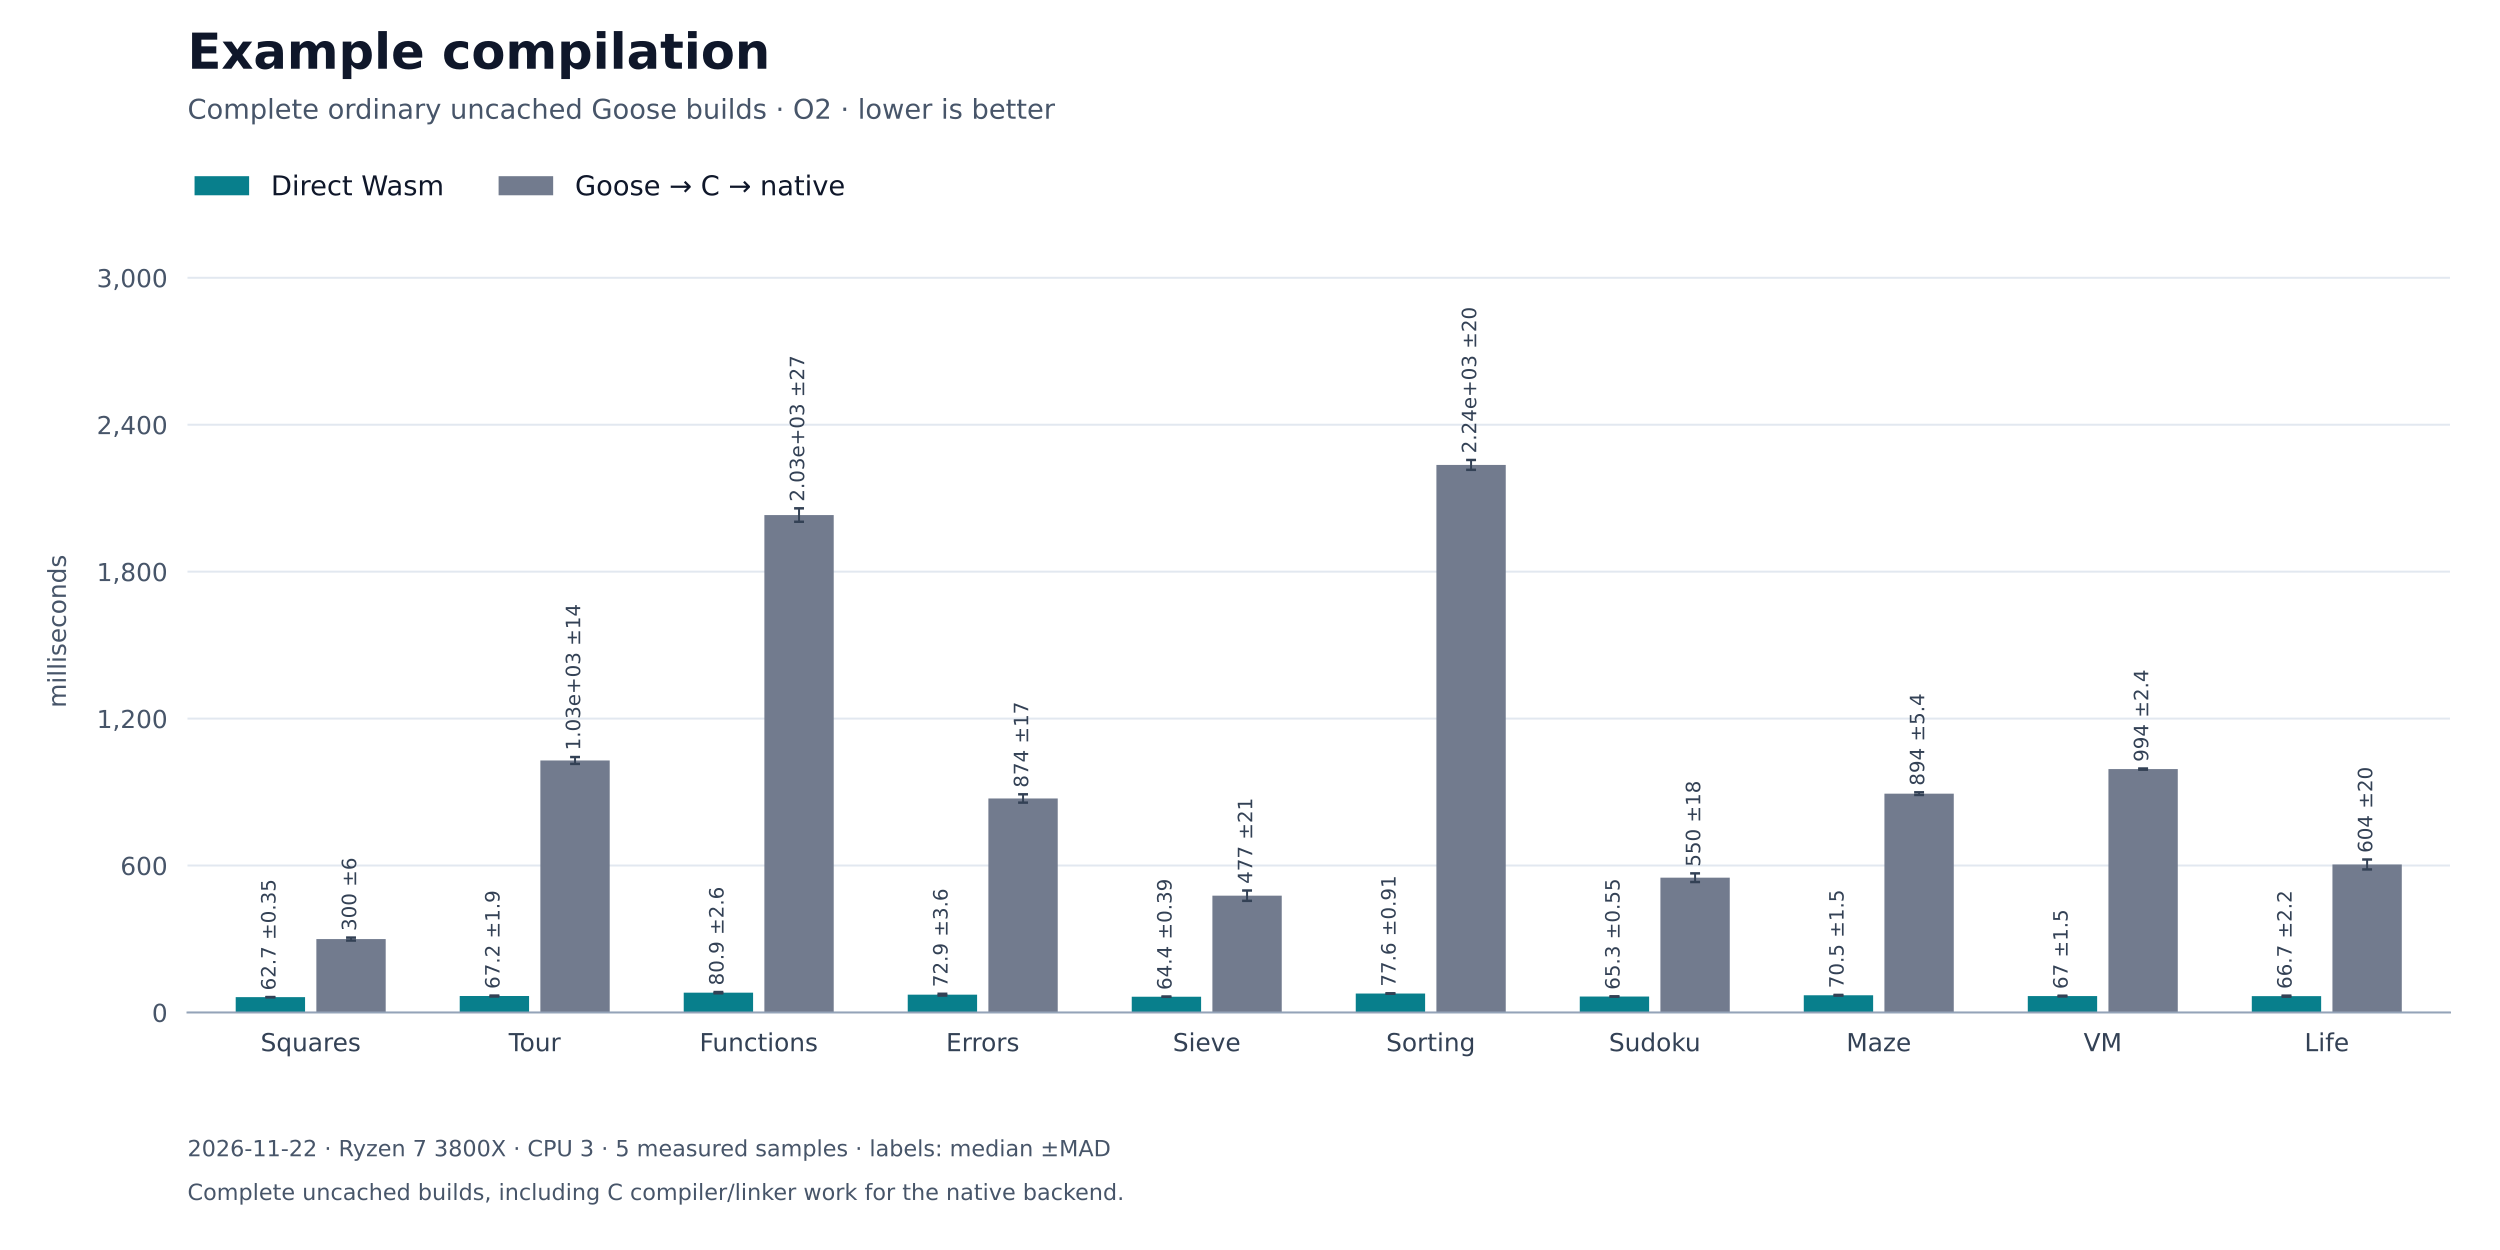
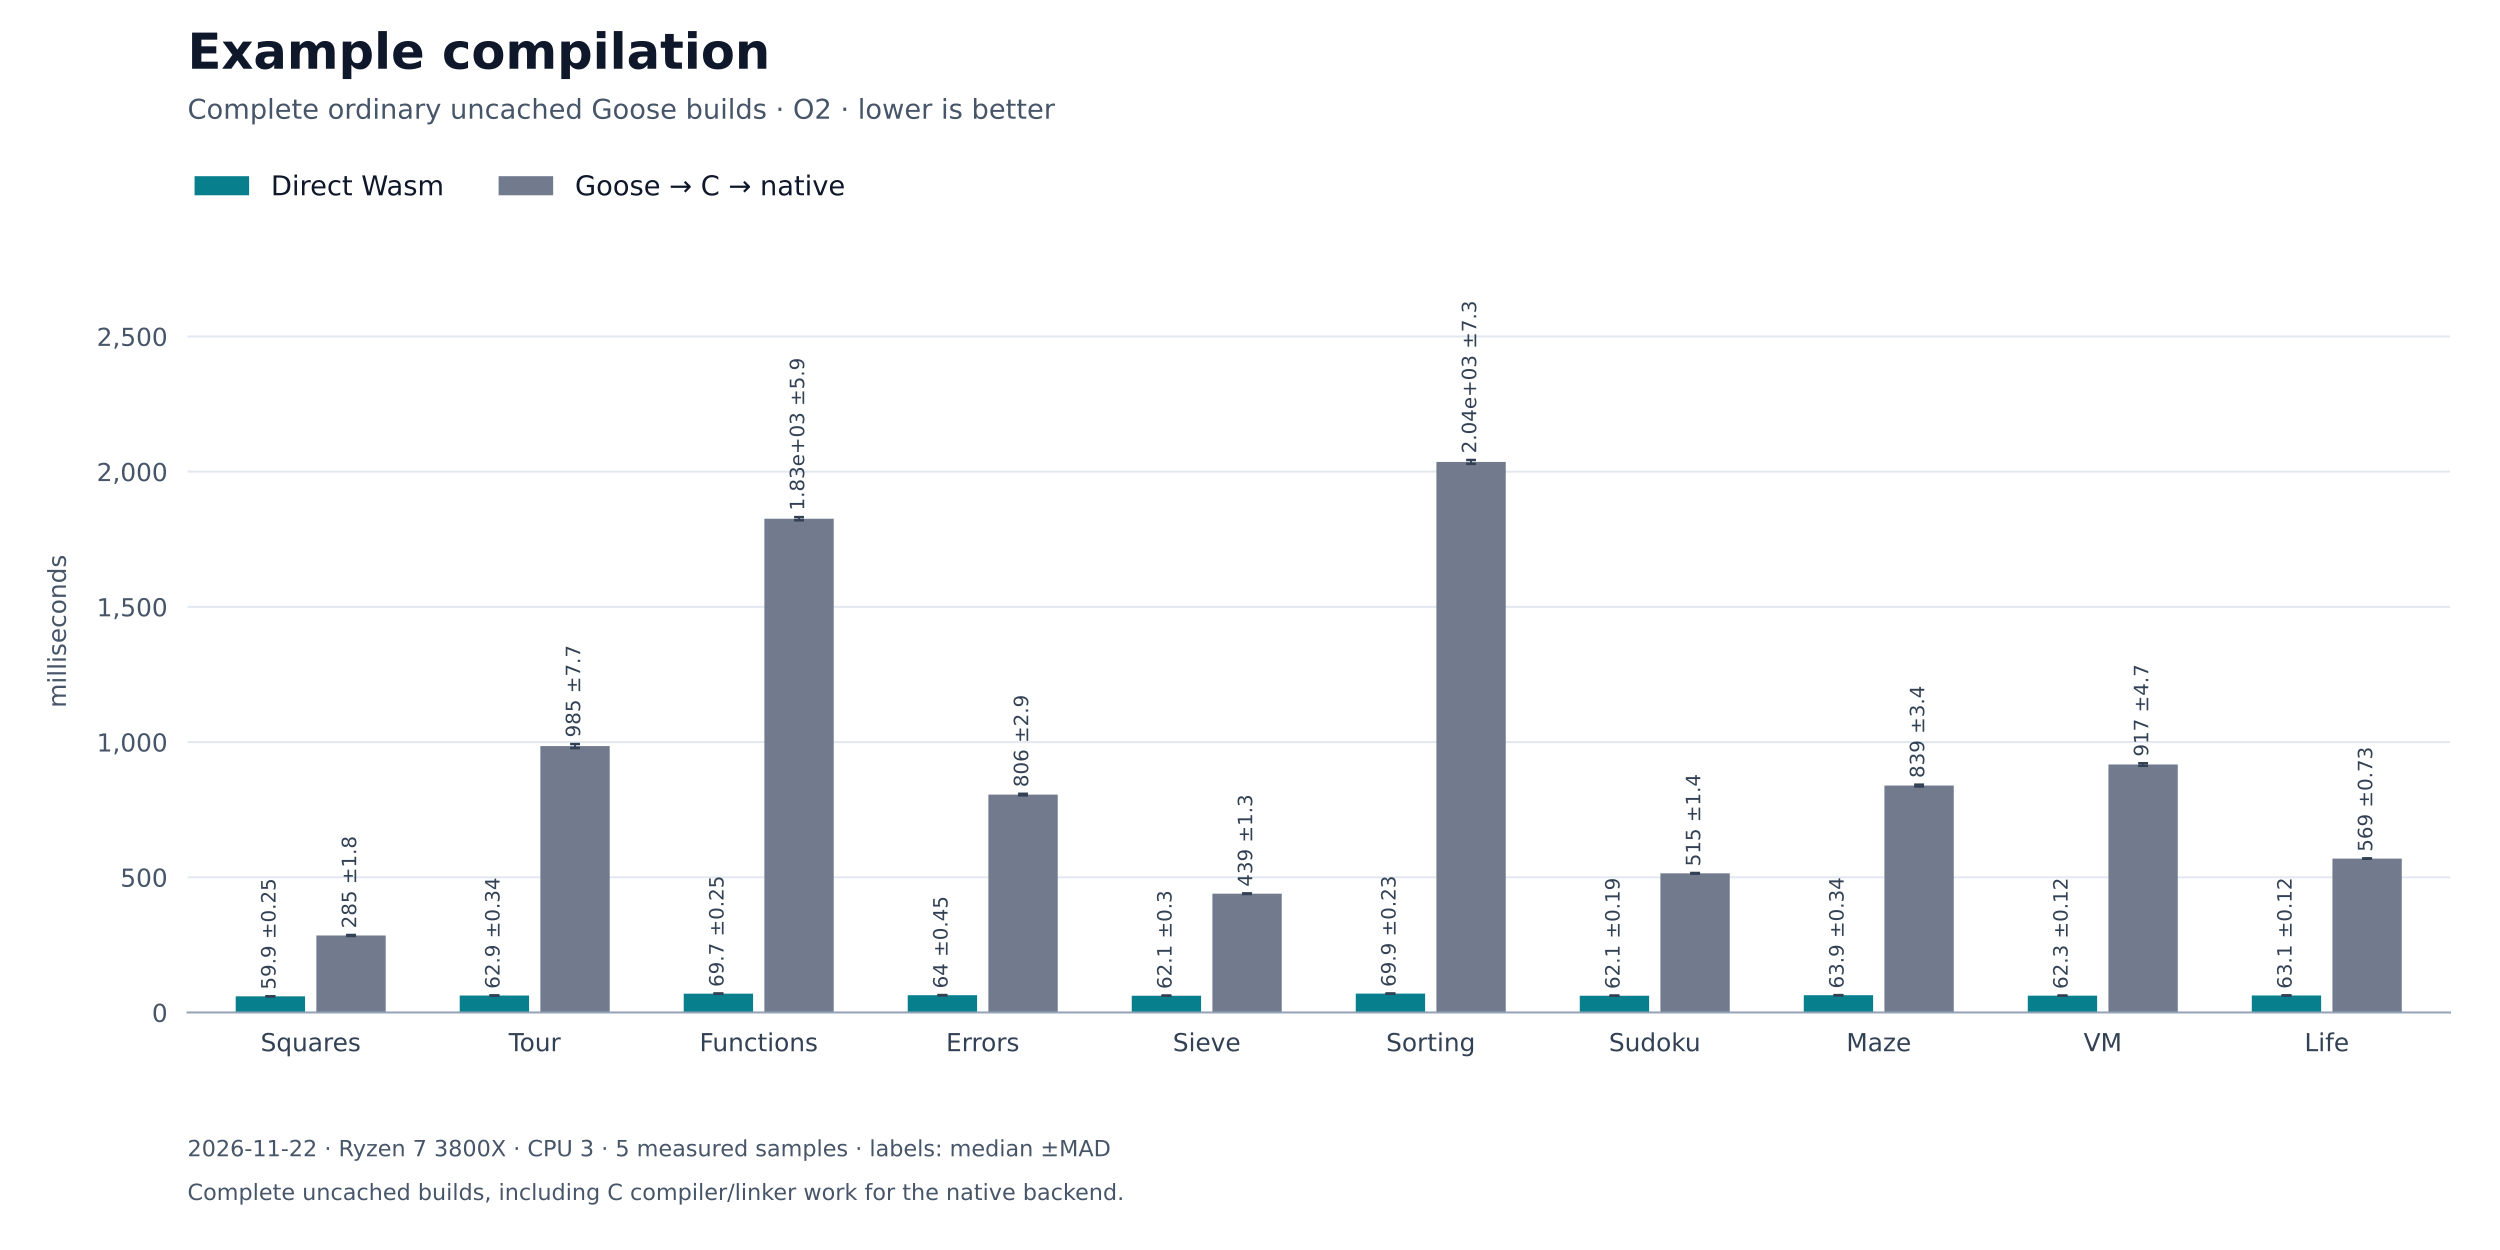
<svg xmlns="http://www.w3.org/2000/svg" xmlns:xlink="http://www.w3.org/1999/xlink" width="1008pt" height="504pt" viewBox="0 0 1008 504" version="1.1">
  <defs>
    <style type="text/css">*{stroke-linejoin: round; stroke-linecap: butt}</style>
  </defs>
  <g id="figure_1">
    <g id="patch_1">
      <path d="M 0 504 L 1008 504 L 1008 0 L 0 0 z " style="fill: #ffffff" />
    </g>
    <g id="axes_1">
      <g id="patch_2">
        <path d="M 75.6 408.24 L 987.84 408.24 L 987.84 100.8 L 75.6 100.8 z " style="fill: #ffffff" />
      </g>
      <g id="matplotlib.axis_1">
        <g id="xtick_1">
          <g id="line2d_1" />
          <g id="text_1">
            <text style="font-size: 10px; font-family: 'DejaVu Sans'; text-anchor: middle; fill: #334155" x="125.276" y="423.838" transform="rotate(-0 125.2764 423.8377)">Squares</text>
          </g>
        </g>
        <g id="xtick_2">
          <g id="line2d_2" />
          <g id="text_2">
            <text style="font-size: 10px; font-family: 'DejaVu Sans'; text-anchor: middle; fill: #334155" x="215.597" y="423.838" transform="rotate(-0 215.5972 423.8377)">Tour</text>
          </g>
        </g>
        <g id="xtick_3">
          <g id="line2d_3" />
          <g id="text_3">
            <text style="font-size: 10px; font-family: 'DejaVu Sans'; text-anchor: middle; fill: #334155" x="305.918" y="423.838" transform="rotate(-0 305.918 423.8384)">Functions</text>
          </g>
        </g>
        <g id="xtick_4">
          <g id="line2d_4" />
          <g id="text_4">
            <text style="font-size: 10px; font-family: 'DejaVu Sans'; text-anchor: middle; fill: #334155" x="396.239" y="423.838" transform="rotate(-0 396.2388 423.8377)">Errors</text>
          </g>
        </g>
        <g id="xtick_5">
          <g id="line2d_5" />
          <g id="text_5">
            <text style="font-size: 10px; font-family: 'DejaVu Sans'; text-anchor: middle; fill: #334155" x="486.56" y="423.838" transform="rotate(-0 486.5596 423.8384)">Sieve</text>
          </g>
        </g>
        <g id="xtick_6">
          <g id="line2d_6" />
          <g id="text_6">
            <text style="font-size: 10px; font-family: 'DejaVu Sans'; text-anchor: middle; fill: #334155" x="576.88" y="423.838" transform="rotate(-0 576.8804 423.8384)">Sorting</text>
          </g>
        </g>
        <g id="xtick_7">
          <g id="line2d_7" />
          <g id="text_7">
            <text style="font-size: 10px; font-family: 'DejaVu Sans'; text-anchor: middle; fill: #334155" x="667.201" y="423.838" transform="rotate(-0 667.2012 423.8384)">Sudoku</text>
          </g>
        </g>
        <g id="xtick_8">
          <g id="line2d_8" />
          <g id="text_8">
            <text style="font-size: 10px; font-family: 'DejaVu Sans'; text-anchor: middle; fill: #334155" x="757.522" y="423.838" transform="rotate(-0 757.522 423.8377)">Maze</text>
          </g>
        </g>
        <g id="xtick_9">
          <g id="line2d_9" />
          <g id="text_9">
            <text style="font-size: 10px; font-family: 'DejaVu Sans'; text-anchor: middle; fill: #334155" x="847.843" y="423.838" transform="rotate(-0 847.8428 423.8377)">VM</text>
          </g>
        </g>
        <g id="xtick_10">
          <g id="line2d_10" />
          <g id="text_10">
            <text style="font-size: 10px; font-family: 'DejaVu Sans'; text-anchor: middle; fill: #334155" x="938.164" y="423.838" transform="rotate(-0 938.1636 423.8384)">Life</text>
          </g>
        </g>
      </g>
      <g id="matplotlib.axis_2">
        <g id="ytick_1">
          <g id="line2d_11">
            <path d="M 75.6 408.24 L 987.84 408.24 " clip-path="url(#p27fe2b42cb)" style="fill: none; stroke: #e2e8f0; stroke-width: 0.8; stroke-linecap: square" />
          </g>
          <g id="line2d_12" />
          <g id="text_11">
            <text style="font-size: 10px; font-family: 'DejaVu Sans'; text-anchor: end; fill: #475569" x="67.6" y="412.039" transform="rotate(-0 67.6 412.0388)">0</text>
          </g>
        </g>
        <g id="ytick_2">
          <g id="line2d_13">
-             <path d="M 75.6 348.993 L 987.84 348.993 " clip-path="url(#p27fe2b42cb)" style="fill: none; stroke: #e2e8f0; stroke-width: 0.8; stroke-linecap: square" />
+             <path d="M 75.6 353.725 L 987.84 353.725 " clip-path="url(#p27fe2b42cb)" style="fill: none; stroke: #e2e8f0; stroke-width: 0.8; stroke-linecap: square" />
          </g>
          <g id="line2d_14" />
          <g id="text_12">
-             <text style="font-size: 10px; font-family: 'DejaVu Sans'; text-anchor: end; fill: #475569" x="67.6" y="352.792" transform="rotate(-0 67.6 352.7915)">600</text>
+             <text style="font-size: 10px; font-family: 'DejaVu Sans'; text-anchor: end; fill: #475569" x="67.6" y="357.524" transform="rotate(-0 67.6 357.5237)">500</text>
          </g>
        </g>
        <g id="ytick_3">
          <g id="line2d_15">
-             <path d="M 75.6 289.745 L 987.84 289.745 " clip-path="url(#p27fe2b42cb)" style="fill: none; stroke: #e2e8f0; stroke-width: 0.8; stroke-linecap: square" />
+             <path d="M 75.6 299.21 L 987.84 299.21 " clip-path="url(#p27fe2b42cb)" style="fill: none; stroke: #e2e8f0; stroke-width: 0.8; stroke-linecap: square" />
          </g>
          <g id="line2d_16" />
          <g id="text_13">
-             <text style="font-size: 10px; font-family: 'DejaVu Sans'; text-anchor: end; fill: #475569" x="67.6" y="293.544" transform="rotate(-0 67.6 293.5442)">1,200</text>
+             <text style="font-size: 10px; font-family: 'DejaVu Sans'; text-anchor: end; fill: #475569" x="67.6" y="303.009" transform="rotate(-0 67.6 303.0086)">1,000</text>
          </g>
        </g>
        <g id="ytick_4">
          <g id="line2d_17">
-             <path d="M 75.6 230.498 L 987.84 230.498 " clip-path="url(#p27fe2b42cb)" style="fill: none; stroke: #e2e8f0; stroke-width: 0.8; stroke-linecap: square" />
+             <path d="M 75.6 244.695 L 987.84 244.695 " clip-path="url(#p27fe2b42cb)" style="fill: none; stroke: #e2e8f0; stroke-width: 0.8; stroke-linecap: square" />
          </g>
          <g id="line2d_18" />
          <g id="text_14">
-             <text style="font-size: 10px; font-family: 'DejaVu Sans'; text-anchor: end; fill: #475569" x="67.6" y="234.297" transform="rotate(-0 67.6 234.297)">1,800</text>
+             <text style="font-size: 10px; font-family: 'DejaVu Sans'; text-anchor: end; fill: #475569" x="67.6" y="248.493" transform="rotate(-0 67.6 248.4934)">1,500</text>
          </g>
        </g>
        <g id="ytick_5">
          <g id="line2d_19">
-             <path d="M 75.6 171.251 L 987.84 171.251 " clip-path="url(#p27fe2b42cb)" style="fill: none; stroke: #e2e8f0; stroke-width: 0.8; stroke-linecap: square" />
+             <path d="M 75.6 190.179 L 987.84 190.179 " clip-path="url(#p27fe2b42cb)" style="fill: none; stroke: #e2e8f0; stroke-width: 0.8; stroke-linecap: square" />
          </g>
          <g id="line2d_20" />
          <g id="text_15">
-             <text style="font-size: 10px; font-family: 'DejaVu Sans'; text-anchor: end; fill: #475569" x="67.6" y="175.05" transform="rotate(-0 67.6 175.0497)">2,400</text>
+             <text style="font-size: 10px; font-family: 'DejaVu Sans'; text-anchor: end; fill: #475569" x="67.6" y="193.978" transform="rotate(-0 67.6 193.9783)">2,000</text>
          </g>
        </g>
        <g id="ytick_6">
          <g id="line2d_21">
-             <path d="M 75.6 112.004 L 987.84 112.004 " clip-path="url(#p27fe2b42cb)" style="fill: none; stroke: #e2e8f0; stroke-width: 0.8; stroke-linecap: square" />
+             <path d="M 75.6 135.664 L 987.84 135.664 " clip-path="url(#p27fe2b42cb)" style="fill: none; stroke: #e2e8f0; stroke-width: 0.8; stroke-linecap: square" />
          </g>
          <g id="line2d_22" />
          <g id="text_16">
-             <text style="font-size: 10px; font-family: 'DejaVu Sans'; text-anchor: end; fill: #475569" x="67.6" y="115.802" transform="rotate(-0 67.6 115.8024)">3,000</text>
+             <text style="font-size: 10px; font-family: 'DejaVu Sans'; text-anchor: end; fill: #475569" x="67.6" y="139.463" transform="rotate(-0 67.6 139.4632)">2,500</text>
          </g>
        </g>
        <g id="text_17">
          <text style="font-size: 10px; font-family: 'DejaVu Sans'; text-anchor: middle; fill: #475569" x="26.57" y="254.52" transform="rotate(-90 26.56953 254.52)">milliseconds</text>
        </g>
      </g>
      <g id="patch_3">
-         <path d="M 95.037 408.24 L 123 408.24 L 123 402.048 L 95.037 402.048 z " clip-path="url(#p27fe2b42cb)" style="fill: #087f8c" />
+         <path d="M 95.037 408.24 L 123 408.24 L 123 401.708 L 95.037 401.708 z " clip-path="url(#p27fe2b42cb)" style="fill: #087f8c" />
      </g>
      <g id="patch_4">
-         <path d="M 185.358 408.24 L 213.321 408.24 L 213.321 401.6 L 185.358 401.6 z " clip-path="url(#p27fe2b42cb)" style="fill: #087f8c" />
+         <path d="M 185.358 408.24 L 213.321 408.24 L 213.321 401.385 L 185.358 401.385 z " clip-path="url(#p27fe2b42cb)" style="fill: #087f8c" />
      </g>
      <g id="patch_5">
-         <path d="M 275.679 408.24 L 303.642 408.24 L 303.642 400.247 L 275.679 400.247 z " clip-path="url(#p27fe2b42cb)" style="fill: #087f8c" />
+         <path d="M 275.679 408.24 L 303.642 408.24 L 303.642 400.645 L 275.679 400.645 z " clip-path="url(#p27fe2b42cb)" style="fill: #087f8c" />
      </g>
      <g id="patch_6">
-         <path d="M 365.999 408.24 L 393.963 408.24 L 393.963 401.046 L 365.999 401.046 z " clip-path="url(#p27fe2b42cb)" style="fill: #087f8c" />
+         <path d="M 365.999 408.24 L 393.963 408.24 L 393.963 401.259 L 365.999 401.259 z " clip-path="url(#p27fe2b42cb)" style="fill: #087f8c" />
      </g>
      <g id="patch_7">
-         <path d="M 456.32 408.24 L 484.284 408.24 L 484.284 401.881 L 456.32 401.881 z " clip-path="url(#p27fe2b42cb)" style="fill: #087f8c" />
+         <path d="M 456.32 408.24 L 484.284 408.24 L 484.284 401.469 L 456.32 401.469 z " clip-path="url(#p27fe2b42cb)" style="fill: #087f8c" />
      </g>
      <g id="patch_8">
-         <path d="M 546.641 408.24 L 574.604 408.24 L 574.604 400.582 L 546.641 400.582 z " clip-path="url(#p27fe2b42cb)" style="fill: #087f8c" />
+         <path d="M 546.641 408.24 L 574.604 408.24 L 574.604 400.624 L 546.641 400.624 z " clip-path="url(#p27fe2b42cb)" style="fill: #087f8c" />
      </g>
      <g id="patch_9">
-         <path d="M 636.962 408.24 L 664.925 408.24 L 664.925 401.795 L 636.962 401.795 z " clip-path="url(#p27fe2b42cb)" style="fill: #087f8c" />
+         <path d="M 636.962 408.24 L 664.925 408.24 L 664.925 401.472 L 636.962 401.472 z " clip-path="url(#p27fe2b42cb)" style="fill: #087f8c" />
      </g>
      <g id="patch_10">
-         <path d="M 727.283 408.24 L 755.246 408.24 L 755.246 401.279 L 727.283 401.279 z " clip-path="url(#p27fe2b42cb)" style="fill: #087f8c" />
+         <path d="M 727.283 408.24 L 755.246 408.24 L 755.246 401.275 L 727.283 401.275 z " clip-path="url(#p27fe2b42cb)" style="fill: #087f8c" />
      </g>
      <g id="patch_11">
-         <path d="M 817.603 408.24 L 845.567 408.24 L 845.567 401.62 L 817.603 401.62 z " clip-path="url(#p27fe2b42cb)" style="fill: #087f8c" />
+         <path d="M 817.603 408.24 L 845.567 408.24 L 845.567 401.447 L 817.603 401.447 z " clip-path="url(#p27fe2b42cb)" style="fill: #087f8c" />
      </g>
      <g id="patch_12">
-         <path d="M 907.924 408.24 L 935.887 408.24 L 935.887 401.649 L 907.924 401.649 z " clip-path="url(#p27fe2b42cb)" style="fill: #087f8c" />
+         <path d="M 907.924 408.24 L 935.887 408.24 L 935.887 401.362 L 907.924 401.362 z " clip-path="url(#p27fe2b42cb)" style="fill: #087f8c" />
      </g>
      <g id="patch_13">
-         <path d="M 127.553 408.24 L 155.516 408.24 L 155.516 378.635 L 127.553 378.635 z " clip-path="url(#p27fe2b42cb)" style="fill: #727b8e" />
+         <path d="M 127.553 408.24 L 155.516 408.24 L 155.516 377.184 L 127.553 377.184 z " clip-path="url(#p27fe2b42cb)" style="fill: #727b8e" />
      </g>
      <g id="patch_14">
-         <path d="M 217.873 408.24 L 245.837 408.24 L 245.837 306.619 L 217.873 306.619 z " clip-path="url(#p27fe2b42cb)" style="fill: #727b8e" />
+         <path d="M 217.873 408.24 L 245.837 408.24 L 245.837 300.827 L 217.873 300.827 z " clip-path="url(#p27fe2b42cb)" style="fill: #727b8e" />
      </g>
      <g id="patch_15">
-         <path d="M 308.194 408.24 L 336.157 408.24 L 336.157 207.668 L 308.194 207.668 z " clip-path="url(#p27fe2b42cb)" style="fill: #727b8e" />
+         <path d="M 308.194 408.24 L 336.157 408.24 L 336.157 209.149 L 308.194 209.149 z " clip-path="url(#p27fe2b42cb)" style="fill: #727b8e" />
      </g>
      <g id="patch_16">
-         <path d="M 398.515 408.24 L 426.478 408.24 L 426.478 321.945 L 398.515 321.945 z " clip-path="url(#p27fe2b42cb)" style="fill: #727b8e" />
+         <path d="M 398.515 408.24 L 426.478 408.24 L 426.478 320.37 L 398.515 320.37 z " clip-path="url(#p27fe2b42cb)" style="fill: #727b8e" />
      </g>
      <g id="patch_17">
-         <path d="M 488.836 408.24 L 516.799 408.24 L 516.799 361.131 L 488.836 361.131 z " clip-path="url(#p27fe2b42cb)" style="fill: #727b8e" />
+         <path d="M 488.836 408.24 L 516.799 408.24 L 516.799 360.339 L 488.836 360.339 z " clip-path="url(#p27fe2b42cb)" style="fill: #727b8e" />
      </g>
      <g id="patch_18">
-         <path d="M 579.156 408.24 L 607.12 408.24 L 607.12 187.448 L 579.156 187.448 z " clip-path="url(#p27fe2b42cb)" style="fill: #727b8e" />
+         <path d="M 579.156 408.24 L 607.12 408.24 L 607.12 186.252 L 579.156 186.252 z " clip-path="url(#p27fe2b42cb)" style="fill: #727b8e" />
      </g>
      <g id="patch_19">
-         <path d="M 669.477 408.24 L 697.441 408.24 L 697.441 353.886 L 669.477 353.886 z " clip-path="url(#p27fe2b42cb)" style="fill: #727b8e" />
+         <path d="M 669.477 408.24 L 697.441 408.24 L 697.441 352.127 L 669.477 352.127 z " clip-path="url(#p27fe2b42cb)" style="fill: #727b8e" />
      </g>
      <g id="patch_20">
-         <path d="M 759.798 408.24 L 787.761 408.24 L 787.761 320 L 759.798 320 z " clip-path="url(#p27fe2b42cb)" style="fill: #727b8e" />
+         <path d="M 759.798 408.24 L 787.761 408.24 L 787.761 316.74 L 759.798 316.74 z " clip-path="url(#p27fe2b42cb)" style="fill: #727b8e" />
      </g>
      <g id="patch_21">
-         <path d="M 850.119 408.24 L 878.082 408.24 L 878.082 310.095 L 850.119 310.095 z " clip-path="url(#p27fe2b42cb)" style="fill: #727b8e" />
+         <path d="M 850.119 408.24 L 878.082 408.24 L 878.082 308.24 L 850.119 308.24 z " clip-path="url(#p27fe2b42cb)" style="fill: #727b8e" />
      </g>
      <g id="patch_22">
-         <path d="M 940.44 408.24 L 968.403 408.24 L 968.403 348.56 L 940.44 348.56 z " clip-path="url(#p27fe2b42cb)" style="fill: #727b8e" />
+         <path d="M 940.44 408.24 L 968.403 408.24 L 968.403 346.184 L 940.44 346.184 z " clip-path="url(#p27fe2b42cb)" style="fill: #727b8e" />
      </g>
      <g id="LineCollection_1">
-         <path d="M 109.019 402.082 L 109.019 402.013 " clip-path="url(#p27fe2b42cb)" style="fill: none; stroke: #334155; stroke-width: 0.8" />
-         <path d="M 199.339 401.785 L 199.339 401.415 " clip-path="url(#p27fe2b42cb)" style="fill: none; stroke: #334155; stroke-width: 0.8" />
-         <path d="M 289.66 400.501 L 289.66 399.993 " clip-path="url(#p27fe2b42cb)" style="fill: none; stroke: #334155; stroke-width: 0.8" />
-         <path d="M 379.981 401.398 L 379.981 400.694 " clip-path="url(#p27fe2b42cb)" style="fill: none; stroke: #334155; stroke-width: 0.8" />
-         <path d="M 470.302 401.92 L 470.302 401.842 " clip-path="url(#p27fe2b42cb)" style="fill: none; stroke: #334155; stroke-width: 0.8" />
-         <path d="M 560.623 400.672 L 560.623 400.492 " clip-path="url(#p27fe2b42cb)" style="fill: none; stroke: #334155; stroke-width: 0.8" />
-         <path d="M 650.943 401.849 L 650.943 401.74 " clip-path="url(#p27fe2b42cb)" style="fill: none; stroke: #334155; stroke-width: 0.8" />
-         <path d="M 741.264 401.425 L 741.264 401.134 " clip-path="url(#p27fe2b42cb)" style="fill: none; stroke: #334155; stroke-width: 0.8" />
-         <path d="M 831.585 401.771 L 831.585 401.47 " clip-path="url(#p27fe2b42cb)" style="fill: none; stroke: #334155; stroke-width: 0.8" />
-         <path d="M 921.906 401.87 L 921.906 401.428 " clip-path="url(#p27fe2b42cb)" style="fill: none; stroke: #334155; stroke-width: 0.8" />
+         <path d="M 109.019 401.736 L 109.019 401.681 " clip-path="url(#p27fe2b42cb)" style="fill: none; stroke: #334155; stroke-width: 0.8" />
+         <path d="M 199.339 401.422 L 199.339 401.348 " clip-path="url(#p27fe2b42cb)" style="fill: none; stroke: #334155; stroke-width: 0.8" />
+         <path d="M 289.66 400.672 L 289.66 400.618 " clip-path="url(#p27fe2b42cb)" style="fill: none; stroke: #334155; stroke-width: 0.8" />
+         <path d="M 379.981 401.308 L 379.981 401.209 " clip-path="url(#p27fe2b42cb)" style="fill: none; stroke: #334155; stroke-width: 0.8" />
+         <path d="M 470.302 401.502 L 470.302 401.437 " clip-path="url(#p27fe2b42cb)" style="fill: none; stroke: #334155; stroke-width: 0.8" />
+         <path d="M 560.623 400.649 L 560.623 400.599 " clip-path="url(#p27fe2b42cb)" style="fill: none; stroke: #334155; stroke-width: 0.8" />
+         <path d="M 650.943 401.493 L 650.943 401.451 " clip-path="url(#p27fe2b42cb)" style="fill: none; stroke: #334155; stroke-width: 0.8" />
+         <path d="M 741.264 401.312 L 741.264 401.238 " clip-path="url(#p27fe2b42cb)" style="fill: none; stroke: #334155; stroke-width: 0.8" />
+         <path d="M 831.585 401.461 L 831.585 401.434 " clip-path="url(#p27fe2b42cb)" style="fill: none; stroke: #334155; stroke-width: 0.8" />
+         <path d="M 921.906 401.375 L 921.906 401.349 " clip-path="url(#p27fe2b42cb)" style="fill: none; stroke: #334155; stroke-width: 0.8" />
      </g>
      <g id="line2d_23">
        <defs>
          <path id="m630ef24590" d="M 2 0 L -2 -0 " style="stroke: #334155" />
        </defs>
        <g clip-path="url(#p27fe2b42cb)">
-           <use xlink:href="#m630ef24590" x="109.019" y="402.082" style="fill: #1f77b4; stroke: #334155" />
-           <use xlink:href="#m630ef24590" x="199.339" y="401.785" style="fill: #1f77b4; stroke: #334155" />
-           <use xlink:href="#m630ef24590" x="289.66" y="400.501" style="fill: #1f77b4; stroke: #334155" />
-           <use xlink:href="#m630ef24590" x="379.981" y="401.398" style="fill: #1f77b4; stroke: #334155" />
-           <use xlink:href="#m630ef24590" x="470.302" y="401.92" style="fill: #1f77b4; stroke: #334155" />
-           <use xlink:href="#m630ef24590" x="560.623" y="400.672" style="fill: #1f77b4; stroke: #334155" />
-           <use xlink:href="#m630ef24590" x="650.943" y="401.849" style="fill: #1f77b4; stroke: #334155" />
-           <use xlink:href="#m630ef24590" x="741.264" y="401.425" style="fill: #1f77b4; stroke: #334155" />
-           <use xlink:href="#m630ef24590" x="831.585" y="401.771" style="fill: #1f77b4; stroke: #334155" />
-           <use xlink:href="#m630ef24590" x="921.906" y="401.87" style="fill: #1f77b4; stroke: #334155" />
+           <use xlink:href="#m630ef24590" x="109.019" y="401.736" style="fill: #1f77b4; stroke: #334155" />
+           <use xlink:href="#m630ef24590" x="199.339" y="401.422" style="fill: #1f77b4; stroke: #334155" />
+           <use xlink:href="#m630ef24590" x="289.66" y="400.672" style="fill: #1f77b4; stroke: #334155" />
+           <use xlink:href="#m630ef24590" x="379.981" y="401.308" style="fill: #1f77b4; stroke: #334155" />
+           <use xlink:href="#m630ef24590" x="470.302" y="401.502" style="fill: #1f77b4; stroke: #334155" />
+           <use xlink:href="#m630ef24590" x="560.623" y="400.649" style="fill: #1f77b4; stroke: #334155" />
+           <use xlink:href="#m630ef24590" x="650.943" y="401.493" style="fill: #1f77b4; stroke: #334155" />
+           <use xlink:href="#m630ef24590" x="741.264" y="401.312" style="fill: #1f77b4; stroke: #334155" />
+           <use xlink:href="#m630ef24590" x="831.585" y="401.461" style="fill: #1f77b4; stroke: #334155" />
+           <use xlink:href="#m630ef24590" x="921.906" y="401.375" style="fill: #1f77b4; stroke: #334155" />
        </g>
      </g>
      <g id="line2d_24">
        <g clip-path="url(#p27fe2b42cb)">
-           <use xlink:href="#m630ef24590" x="109.019" y="402.013" style="fill: #1f77b4; stroke: #334155" />
-           <use xlink:href="#m630ef24590" x="199.339" y="401.415" style="fill: #1f77b4; stroke: #334155" />
-           <use xlink:href="#m630ef24590" x="289.66" y="399.993" style="fill: #1f77b4; stroke: #334155" />
-           <use xlink:href="#m630ef24590" x="379.981" y="400.694" style="fill: #1f77b4; stroke: #334155" />
-           <use xlink:href="#m630ef24590" x="470.302" y="401.842" style="fill: #1f77b4; stroke: #334155" />
-           <use xlink:href="#m630ef24590" x="560.623" y="400.492" style="fill: #1f77b4; stroke: #334155" />
-           <use xlink:href="#m630ef24590" x="650.943" y="401.74" style="fill: #1f77b4; stroke: #334155" />
-           <use xlink:href="#m630ef24590" x="741.264" y="401.134" style="fill: #1f77b4; stroke: #334155" />
-           <use xlink:href="#m630ef24590" x="831.585" y="401.47" style="fill: #1f77b4; stroke: #334155" />
-           <use xlink:href="#m630ef24590" x="921.906" y="401.428" style="fill: #1f77b4; stroke: #334155" />
+           <use xlink:href="#m630ef24590" x="109.019" y="401.681" style="fill: #1f77b4; stroke: #334155" />
+           <use xlink:href="#m630ef24590" x="199.339" y="401.348" style="fill: #1f77b4; stroke: #334155" />
+           <use xlink:href="#m630ef24590" x="289.66" y="400.618" style="fill: #1f77b4; stroke: #334155" />
+           <use xlink:href="#m630ef24590" x="379.981" y="401.209" style="fill: #1f77b4; stroke: #334155" />
+           <use xlink:href="#m630ef24590" x="470.302" y="401.437" style="fill: #1f77b4; stroke: #334155" />
+           <use xlink:href="#m630ef24590" x="560.623" y="400.599" style="fill: #1f77b4; stroke: #334155" />
+           <use xlink:href="#m630ef24590" x="650.943" y="401.451" style="fill: #1f77b4; stroke: #334155" />
+           <use xlink:href="#m630ef24590" x="741.264" y="401.238" style="fill: #1f77b4; stroke: #334155" />
+           <use xlink:href="#m630ef24590" x="831.585" y="401.434" style="fill: #1f77b4; stroke: #334155" />
+           <use xlink:href="#m630ef24590" x="921.906" y="401.349" style="fill: #1f77b4; stroke: #334155" />
        </g>
      </g>
      <g id="LineCollection_2">
-         <path d="M 141.534 379.23 L 141.534 378.041 " clip-path="url(#p27fe2b42cb)" style="fill: none; stroke: #334155; stroke-width: 0.8" />
-         <path d="M 231.855 308.008 L 231.855 305.23 " clip-path="url(#p27fe2b42cb)" style="fill: none; stroke: #334155; stroke-width: 0.8" />
-         <path d="M 322.176 210.376 L 322.176 204.959 " clip-path="url(#p27fe2b42cb)" style="fill: none; stroke: #334155; stroke-width: 0.8" />
-         <path d="M 412.497 323.619 L 412.497 320.27 " clip-path="url(#p27fe2b42cb)" style="fill: none; stroke: #334155; stroke-width: 0.8" />
-         <path d="M 502.817 363.222 L 502.817 359.041 " clip-path="url(#p27fe2b42cb)" style="fill: none; stroke: #334155; stroke-width: 0.8" />
-         <path d="M 593.138 189.439 L 593.138 185.457 " clip-path="url(#p27fe2b42cb)" style="fill: none; stroke: #334155; stroke-width: 0.8" />
-         <path d="M 683.459 355.635 L 683.459 352.138 " clip-path="url(#p27fe2b42cb)" style="fill: none; stroke: #334155; stroke-width: 0.8" />
-         <path d="M 773.78 320.535 L 773.78 319.464 " clip-path="url(#p27fe2b42cb)" style="fill: none; stroke: #334155; stroke-width: 0.8" />
-         <path d="M 864.101 310.335 L 864.101 309.855 " clip-path="url(#p27fe2b42cb)" style="fill: none; stroke: #334155; stroke-width: 0.8" />
-         <path d="M 954.421 350.567 L 954.421 346.553 " clip-path="url(#p27fe2b42cb)" style="fill: none; stroke: #334155; stroke-width: 0.8" />
+         <path d="M 141.534 377.383 L 141.534 376.985 " clip-path="url(#p27fe2b42cb)" style="fill: none; stroke: #334155; stroke-width: 0.8" />
+         <path d="M 231.855 301.665 L 231.855 299.99 " clip-path="url(#p27fe2b42cb)" style="fill: none; stroke: #334155; stroke-width: 0.8" />
+         <path d="M 322.176 209.793 L 322.176 208.506 " clip-path="url(#p27fe2b42cb)" style="fill: none; stroke: #334155; stroke-width: 0.8" />
+         <path d="M 412.497 320.685 L 412.497 320.054 " clip-path="url(#p27fe2b42cb)" style="fill: none; stroke: #334155; stroke-width: 0.8" />
+         <path d="M 502.817 360.479 L 502.817 360.199 " clip-path="url(#p27fe2b42cb)" style="fill: none; stroke: #334155; stroke-width: 0.8" />
+         <path d="M 593.138 187.047 L 593.138 185.457 " clip-path="url(#p27fe2b42cb)" style="fill: none; stroke: #334155; stroke-width: 0.8" />
+         <path d="M 683.459 352.279 L 683.459 351.975 " clip-path="url(#p27fe2b42cb)" style="fill: none; stroke: #334155; stroke-width: 0.8" />
+         <path d="M 773.78 317.112 L 773.78 316.369 " clip-path="url(#p27fe2b42cb)" style="fill: none; stroke: #334155; stroke-width: 0.8" />
+         <path d="M 864.101 308.752 L 864.101 307.729 " clip-path="url(#p27fe2b42cb)" style="fill: none; stroke: #334155; stroke-width: 0.8" />
+         <path d="M 954.421 346.264 L 954.421 346.104 " clip-path="url(#p27fe2b42cb)" style="fill: none; stroke: #334155; stroke-width: 0.8" />
      </g>
      <g id="line2d_25">
        <g clip-path="url(#p27fe2b42cb)">
-           <use xlink:href="#m630ef24590" x="141.534" y="379.23" style="fill: #1f77b4; stroke: #334155" />
-           <use xlink:href="#m630ef24590" x="231.855" y="308.008" style="fill: #1f77b4; stroke: #334155" />
-           <use xlink:href="#m630ef24590" x="322.176" y="210.376" style="fill: #1f77b4; stroke: #334155" />
-           <use xlink:href="#m630ef24590" x="412.497" y="323.619" style="fill: #1f77b4; stroke: #334155" />
-           <use xlink:href="#m630ef24590" x="502.817" y="363.222" style="fill: #1f77b4; stroke: #334155" />
-           <use xlink:href="#m630ef24590" x="593.138" y="189.439" style="fill: #1f77b4; stroke: #334155" />
-           <use xlink:href="#m630ef24590" x="683.459" y="355.635" style="fill: #1f77b4; stroke: #334155" />
-           <use xlink:href="#m630ef24590" x="773.78" y="320.535" style="fill: #1f77b4; stroke: #334155" />
-           <use xlink:href="#m630ef24590" x="864.101" y="310.335" style="fill: #1f77b4; stroke: #334155" />
-           <use xlink:href="#m630ef24590" x="954.421" y="350.567" style="fill: #1f77b4; stroke: #334155" />
+           <use xlink:href="#m630ef24590" x="141.534" y="377.383" style="fill: #1f77b4; stroke: #334155" />
+           <use xlink:href="#m630ef24590" x="231.855" y="301.665" style="fill: #1f77b4; stroke: #334155" />
+           <use xlink:href="#m630ef24590" x="322.176" y="209.793" style="fill: #1f77b4; stroke: #334155" />
+           <use xlink:href="#m630ef24590" x="412.497" y="320.685" style="fill: #1f77b4; stroke: #334155" />
+           <use xlink:href="#m630ef24590" x="502.817" y="360.479" style="fill: #1f77b4; stroke: #334155" />
+           <use xlink:href="#m630ef24590" x="593.138" y="187.047" style="fill: #1f77b4; stroke: #334155" />
+           <use xlink:href="#m630ef24590" x="683.459" y="352.279" style="fill: #1f77b4; stroke: #334155" />
+           <use xlink:href="#m630ef24590" x="773.78" y="317.112" style="fill: #1f77b4; stroke: #334155" />
+           <use xlink:href="#m630ef24590" x="864.101" y="308.752" style="fill: #1f77b4; stroke: #334155" />
+           <use xlink:href="#m630ef24590" x="954.421" y="346.264" style="fill: #1f77b4; stroke: #334155" />
        </g>
      </g>
      <g id="line2d_26">
        <g clip-path="url(#p27fe2b42cb)">
-           <use xlink:href="#m630ef24590" x="141.534" y="378.041" style="fill: #1f77b4; stroke: #334155" />
-           <use xlink:href="#m630ef24590" x="231.855" y="305.23" style="fill: #1f77b4; stroke: #334155" />
-           <use xlink:href="#m630ef24590" x="322.176" y="204.959" style="fill: #1f77b4; stroke: #334155" />
-           <use xlink:href="#m630ef24590" x="412.497" y="320.27" style="fill: #1f77b4; stroke: #334155" />
-           <use xlink:href="#m630ef24590" x="502.817" y="359.041" style="fill: #1f77b4; stroke: #334155" />
+           <use xlink:href="#m630ef24590" x="141.534" y="376.985" style="fill: #1f77b4; stroke: #334155" />
+           <use xlink:href="#m630ef24590" x="231.855" y="299.99" style="fill: #1f77b4; stroke: #334155" />
+           <use xlink:href="#m630ef24590" x="322.176" y="208.506" style="fill: #1f77b4; stroke: #334155" />
+           <use xlink:href="#m630ef24590" x="412.497" y="320.054" style="fill: #1f77b4; stroke: #334155" />
+           <use xlink:href="#m630ef24590" x="502.817" y="360.199" style="fill: #1f77b4; stroke: #334155" />
          <use xlink:href="#m630ef24590" x="593.138" y="185.457" style="fill: #1f77b4; stroke: #334155" />
-           <use xlink:href="#m630ef24590" x="683.459" y="352.138" style="fill: #1f77b4; stroke: #334155" />
-           <use xlink:href="#m630ef24590" x="773.78" y="319.464" style="fill: #1f77b4; stroke: #334155" />
-           <use xlink:href="#m630ef24590" x="864.101" y="309.855" style="fill: #1f77b4; stroke: #334155" />
-           <use xlink:href="#m630ef24590" x="954.421" y="346.553" style="fill: #1f77b4; stroke: #334155" />
+           <use xlink:href="#m630ef24590" x="683.459" y="351.975" style="fill: #1f77b4; stroke: #334155" />
+           <use xlink:href="#m630ef24590" x="773.78" y="316.369" style="fill: #1f77b4; stroke: #334155" />
+           <use xlink:href="#m630ef24590" x="864.101" y="307.729" style="fill: #1f77b4; stroke: #334155" />
+           <use xlink:href="#m630ef24590" x="954.421" y="346.104" style="fill: #1f77b4; stroke: #334155" />
        </g>
      </g>
      <g id="patch_23">
        <path d="M 75.6 408.24 L 987.84 408.24 " style="fill: none; stroke: #94a3b8; stroke-width: 0.8; stroke-linejoin: miter; stroke-linecap: square" />
      </g>
      <g id="text_18">
-         <text style="font-size: 8px; font-family: 'DejaVu Sans'; fill: #334155" transform="translate(111.0968 399.3398) rotate(-90)">62.7 ±0.35</text>
+         <text style="font-size: 8px; font-family: 'DejaVu Sans'; fill: #334155" transform="translate(111.0968 399.0079) rotate(-90)">59.9 ±0.25</text>
      </g>
      <g id="text_19">
-         <text style="font-size: 8px; font-family: 'DejaVu Sans'; fill: #334155" transform="translate(201.4176 398.7419) rotate(-90)">67.2 ±1.9</text>
+         <text style="font-size: 8px; font-family: 'DejaVu Sans'; fill: #334155" transform="translate(201.4176 398.6744) rotate(-90)">62.9 ±0.34</text>
      </g>
      <g id="text_20">
-         <text style="font-size: 8px; font-family: 'DejaVu Sans'; fill: #334155" transform="translate(291.7384 397.3197) rotate(-90)">80.9 ±2.6</text>
+         <text style="font-size: 8px; font-family: 'DejaVu Sans'; fill: #334155" transform="translate(291.7384 397.9442) rotate(-90)">69.7 ±0.25</text>
      </g>
      <g id="text_21">
-         <text style="font-size: 8px; font-family: 'DejaVu Sans'; fill: #334155" transform="translate(382.0592 398.0202) rotate(-90)">72.9 ±3.6</text>
+         <text style="font-size: 8px; font-family: 'DejaVu Sans'; fill: #334155" transform="translate(382.0592 398.5358) rotate(-90)">64 ±0.45</text>
      </g>
      <g id="text_22">
-         <text style="font-size: 8px; font-family: 'DejaVu Sans'; fill: #334155" transform="translate(472.38 399.1684) rotate(-90)">64.4 ±0.39</text>
+         <text style="font-size: 8px; font-family: 'DejaVu Sans'; fill: #334155" transform="translate(472.38 398.7635) rotate(-90)">62.1 ±0.3</text>
      </g>
      <g id="text_23">
-         <text style="font-size: 8px; font-family: 'DejaVu Sans'; fill: #334155" transform="translate(562.7008 397.8189) rotate(-90)">77.6 ±0.91</text>
+         <text style="font-size: 8px; font-family: 'DejaVu Sans'; fill: #334155" transform="translate(562.7008 397.9255) rotate(-90)">69.9 ±0.23</text>
      </g>
      <g id="text_24">
-         <text style="font-size: 8px; font-family: 'DejaVu Sans'; fill: #334155" transform="translate(653.0216 399.0669) rotate(-90)">65.3 ±0.55</text>
+         <text style="font-size: 8px; font-family: 'DejaVu Sans'; fill: #334155" transform="translate(653.0216 398.7777) rotate(-90)">62.1 ±0.19</text>
      </g>
      <g id="text_25">
-         <text style="font-size: 8px; font-family: 'DejaVu Sans'; fill: #334155" transform="translate(743.3424 398.4606) rotate(-90)">70.5 ±1.5</text>
+         <text style="font-size: 8px; font-family: 'DejaVu Sans'; fill: #334155" transform="translate(743.3424 398.5648) rotate(-90)">63.9 ±0.34</text>
      </g>
      <g id="text_26">
-         <text style="font-size: 8px; font-family: 'DejaVu Sans'; fill: #334155" transform="translate(833.6632 398.7961) rotate(-90)">67 ±1.5</text>
+         <text style="font-size: 8px; font-family: 'DejaVu Sans'; fill: #334155" transform="translate(833.6632 398.7606) rotate(-90)">62.3 ±0.12</text>
      </g>
      <g id="text_27">
-         <text style="font-size: 8px; font-family: 'DejaVu Sans'; fill: #334155" transform="translate(923.9839 398.7548) rotate(-90)">66.7 ±2.2</text>
+         <text style="font-size: 8px; font-family: 'DejaVu Sans'; fill: #334155" transform="translate(923.9839 398.6758) rotate(-90)">63.1 ±0.12</text>
      </g>
      <g id="text_28">
-         <text style="font-size: 8px; font-family: 'DejaVu Sans'; fill: #334155" transform="translate(143.6123 375.3672) rotate(-90)">300 ±6</text>
+         <text style="font-size: 8px; font-family: 'DejaVu Sans'; fill: #334155" transform="translate(143.6123 374.3115) rotate(-90)">285 ±1.8</text>
      </g>
      <g id="text_29">
-         <text style="font-size: 8px; font-family: 'DejaVu Sans'; fill: #334155" transform="translate(233.9331 302.5569) rotate(-90)">1.03e+03 ±14</text>
+         <text style="font-size: 8px; font-family: 'DejaVu Sans'; fill: #334155" transform="translate(233.9331 297.3168) rotate(-90)">985 ±7.7</text>
      </g>
      <g id="text_30">
-         <text style="font-size: 8px; font-family: 'DejaVu Sans'; fill: #334155" transform="translate(324.2539 202.2859) rotate(-90)">2.03e+03 ±27</text>
+         <text style="font-size: 8px; font-family: 'DejaVu Sans'; fill: #334155" transform="translate(324.2539 205.8325) rotate(-90)">1.83e+03 ±5.9</text>
      </g>
      <g id="text_31">
-         <text style="font-size: 8px; font-family: 'DejaVu Sans'; fill: #334155" transform="translate(414.5747 317.5969) rotate(-90)">874 ±17</text>
+         <text style="font-size: 8px; font-family: 'DejaVu Sans'; fill: #334155" transform="translate(414.5747 317.381) rotate(-90)">806 ±2.9</text>
      </g>
      <g id="text_32">
-         <text style="font-size: 8px; font-family: 'DejaVu Sans'; fill: #334155" transform="translate(504.8955 356.3676) rotate(-90)">477 ±21</text>
+         <text style="font-size: 8px; font-family: 'DejaVu Sans'; fill: #334155" transform="translate(504.8955 357.5252) rotate(-90)">439 ±1.3</text>
      </g>
      <g id="text_33">
-         <text style="font-size: 8px; font-family: 'DejaVu Sans'; fill: #334155" transform="translate(595.2163 182.784) rotate(-90)">2.24e+03 ±20</text>
+         <text style="font-size: 8px; font-family: 'DejaVu Sans'; fill: #334155" transform="translate(595.2163 182.784) rotate(-90)">2.04e+03 ±7.3</text>
      </g>
      <g id="text_34">
-         <text style="font-size: 8px; font-family: 'DejaVu Sans'; fill: #334155" transform="translate(685.5371 349.4642) rotate(-90)">550 ±18</text>
+         <text style="font-size: 8px; font-family: 'DejaVu Sans'; fill: #334155" transform="translate(685.5371 349.302) rotate(-90)">515 ±1.4</text>
      </g>
      <g id="text_35">
-         <text style="font-size: 8px; font-family: 'DejaVu Sans'; fill: #334155" transform="translate(775.8578 316.7911) rotate(-90)">894 ±5.4</text>
+         <text style="font-size: 8px; font-family: 'DejaVu Sans'; fill: #334155" transform="translate(775.8578 313.6953) rotate(-90)">839 ±3.4</text>
      </g>
      <g id="text_36">
-         <text style="font-size: 8px; font-family: 'DejaVu Sans'; fill: #334155" transform="translate(866.1786 307.1812) rotate(-90)">994 ±2.4</text>
+         <text style="font-size: 8px; font-family: 'DejaVu Sans'; fill: #334155" transform="translate(866.1786 305.0559) rotate(-90)">917 ±4.7</text>
      </g>
      <g id="text_37">
-         <text style="font-size: 8px; font-family: 'DejaVu Sans'; fill: #334155" transform="translate(956.4994 343.8793) rotate(-90)">604 ±20</text>
+         <text style="font-size: 8px; font-family: 'DejaVu Sans'; fill: #334155" transform="translate(956.4994 343.4306) rotate(-90)">569 ±0.73</text>
      </g>
    </g>
    <g id="text_38">
      <text style="font-weight: 700; font-size: 20px; font-family: 'DejaVu Sans'; text-anchor: start; fill: #0f172a" x="75.6" y="27.72" transform="rotate(-0 75.6 27.72)">Example compilation</text>
    </g>
    <g id="text_39">
      <text style="font-size: 11px; font-family: 'DejaVu Sans'; text-anchor: start; fill: #475569" x="75.6" y="47.88" transform="rotate(-0 75.6 47.88)">Complete ordinary uncached Goose builds · O2 · lower is better</text>
    </g>
    <g id="text_40">
      <text style="font-size: 9px; font-family: 'DejaVu Sans'; text-anchor: start; fill: #475569" x="75.6" y="466.2" transform="rotate(-0 75.6 466.2)">2026-11-22 · Ryzen 7 3800X · CPU 3 · 5 measured samples · labels: median ±MAD</text>
    </g>
    <g id="text_41">
      <text style="font-size: 9px; font-family: 'DejaVu Sans'; text-anchor: start; fill: #475569" x="75.6" y="483.84" transform="rotate(-0 75.6 483.84)">Complete uncached builds, including C compiler/linker work for the native backend.</text>
    </g>
    <g id="legend_1">
      <g id="patch_24">
        <path d="M 78.444 78.738 L 100.444 78.738 L 100.444 71.038 L 78.444 71.038 z " style="fill: #087f8c" />
      </g>
      <g id="text_42">
        <text style="font-size: 11px; font-family: 'DejaVu Sans'; text-anchor: start; fill: #0f172a" x="109.244" y="78.738" transform="rotate(-0 109.244 78.73828)">Direct Wasm</text>
      </g>
      <g id="patch_25">
        <path d="M 201.034 78.738 L 223.034 78.738 L 223.034 71.038 L 201.034 71.038 z " style="fill: #727b8e" />
      </g>
      <g id="text_43">
        <text style="font-size: 11px; font-family: 'DejaVu Sans'; text-anchor: start; fill: #0f172a" x="231.834" y="78.738" transform="rotate(-0 231.8338 78.73828)">Goose → C → native</text>
      </g>
    </g>
  </g>
  <defs>
    <clipPath id="p27fe2b42cb">
      <rect x="75.6" y="100.8" width="912.24" height="307.44" />
    </clipPath>
  </defs>
</svg>
